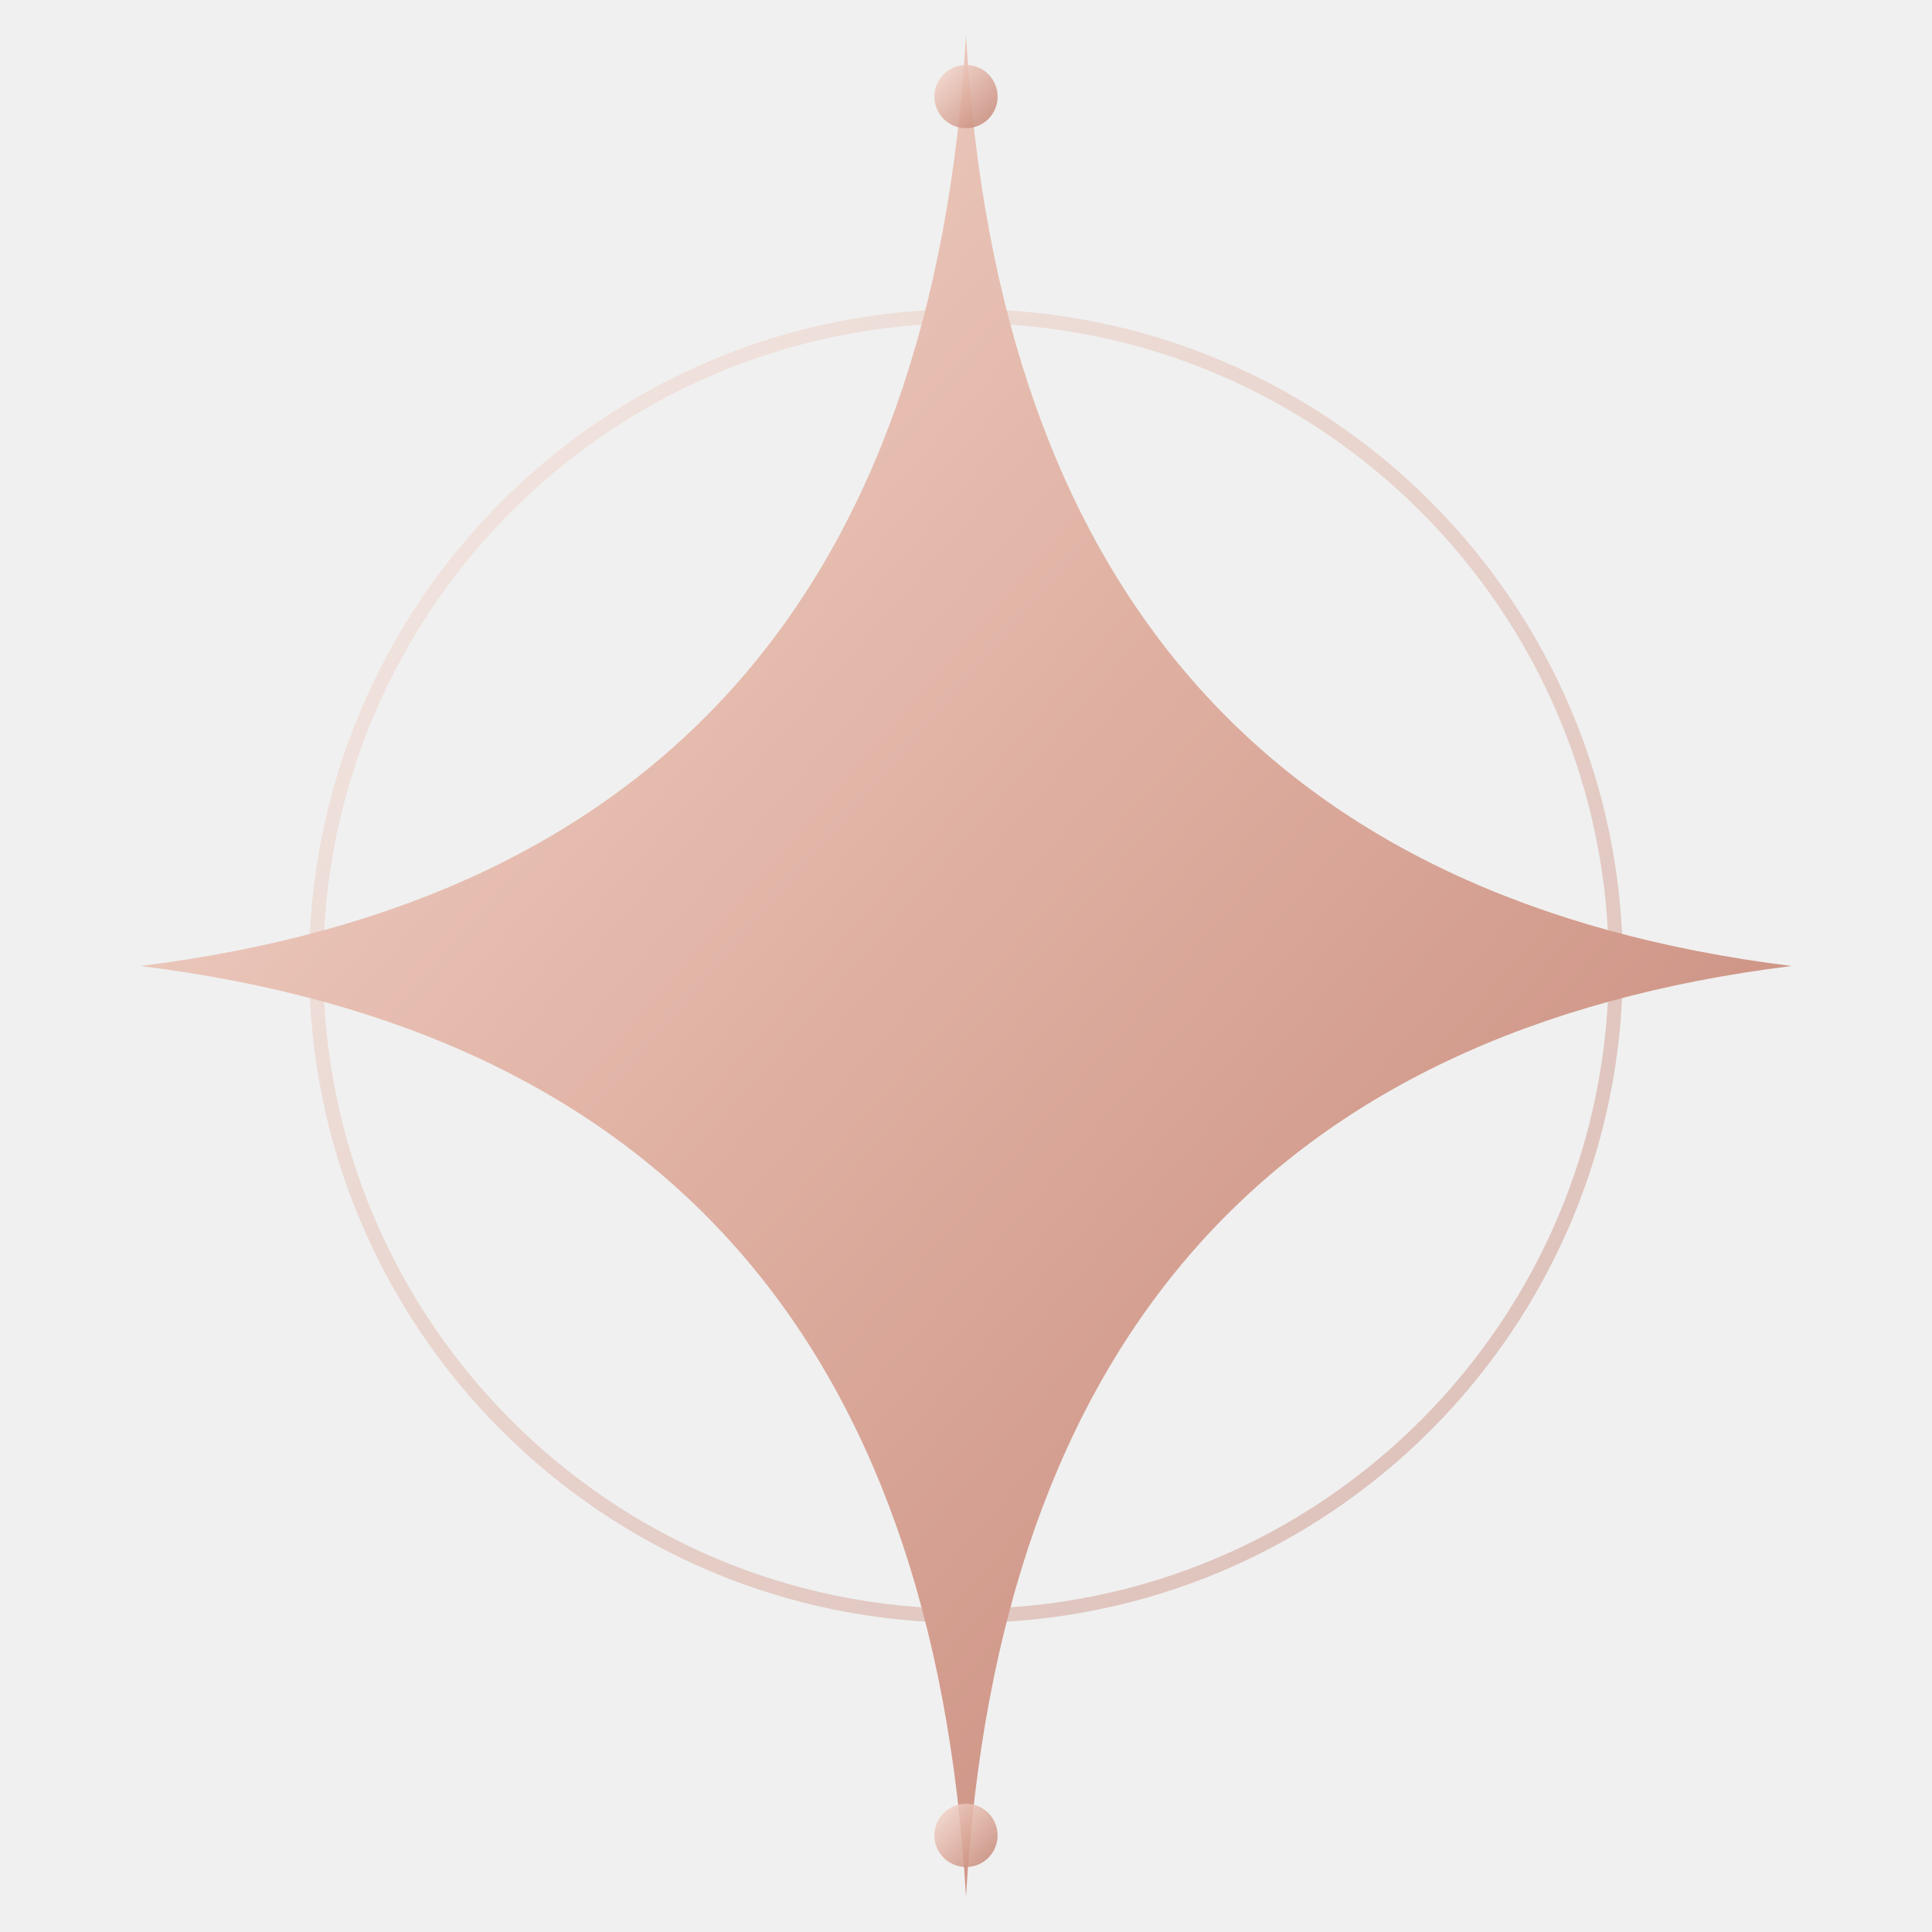
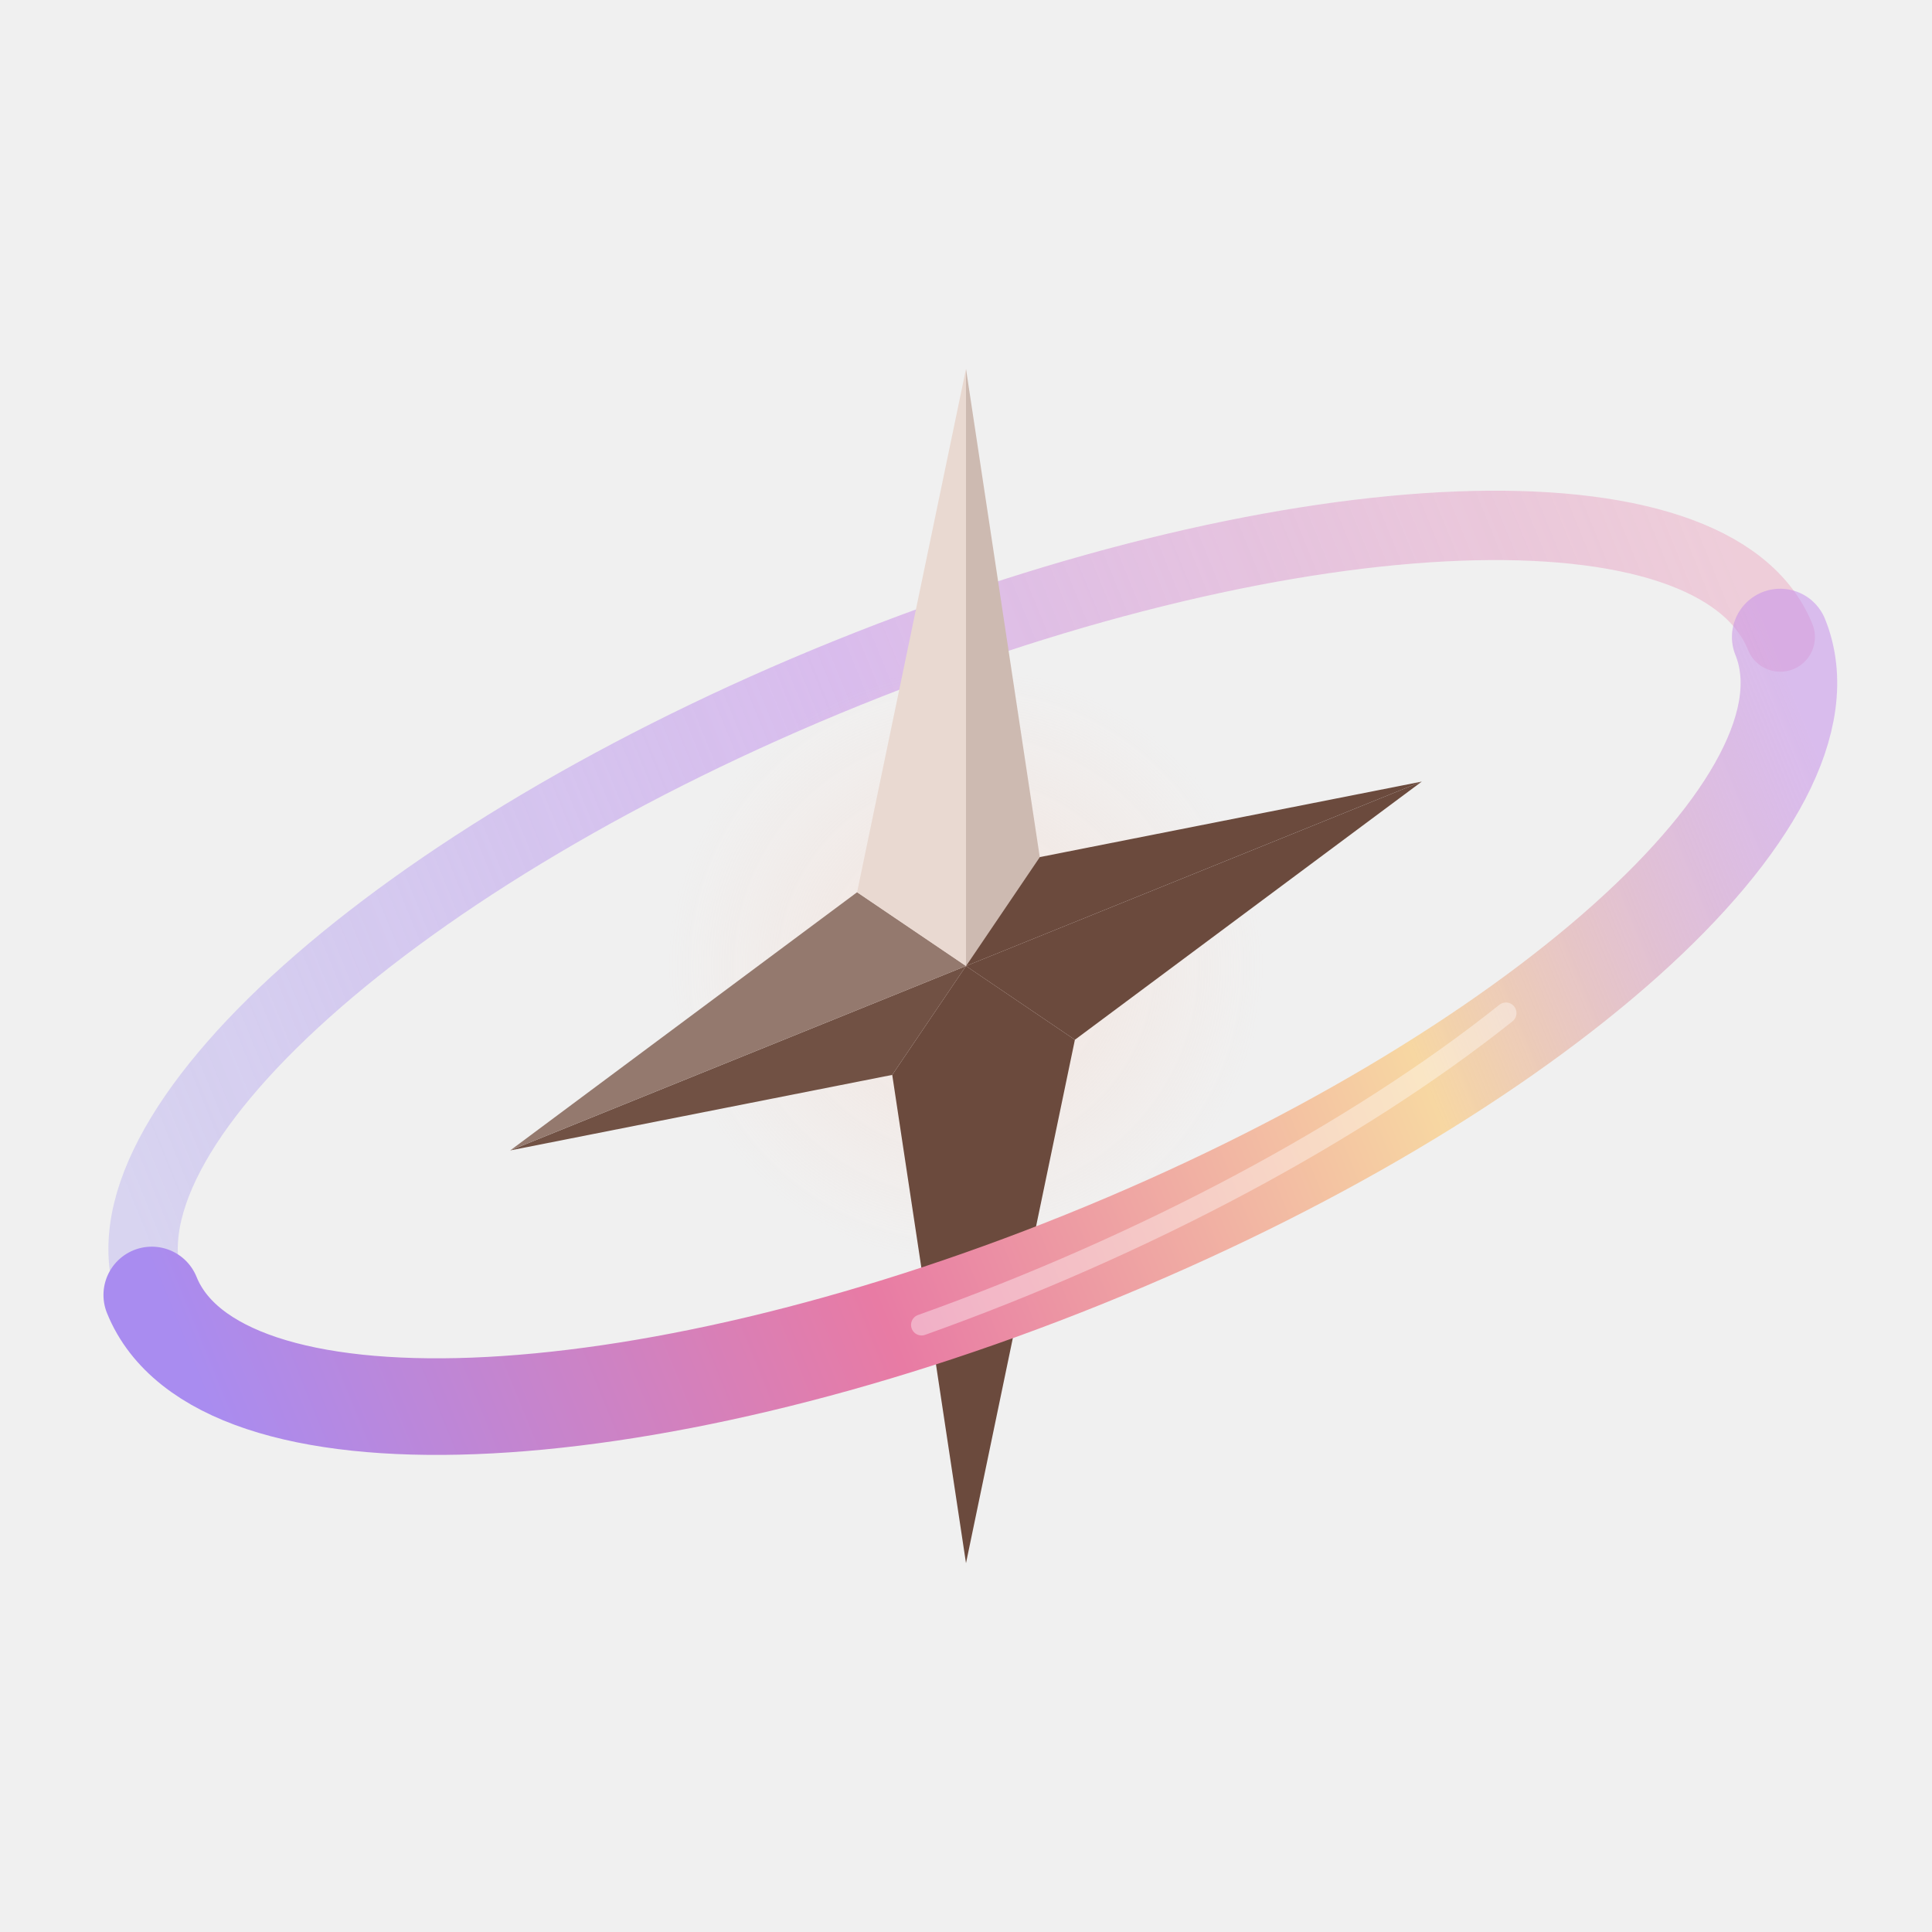
<svg xmlns="http://www.w3.org/2000/svg" viewBox="0 0 220 220" role="img" aria-label="ASTRAEA">
  <defs>
-     <linearGradient id="g" x1="0" y1="0" x2="1" y2="1">
+     <linearGradient id="gback" x1="0" y1="0" x2="1" y2="0">
+       <stop offset="0" stop-color="#8f7ff0" stop-opacity=".25" />
+       <stop offset=".5" stop-color="#c792ea" stop-opacity=".55" />
+       <stop offset="1" stop-color="#e87ba4" stop-opacity=".3" />
+     </linearGradient>
+     <linearGradient id="gfront" x1="0" y1="0" x2="1" y2="0">
+       <stop offset="0" stop-color="#a98cf0" />
+       <stop offset=".38" stop-color="#e87ba4" />
+       <stop offset=".72" stop-color="#f7d7a2" />
+       <stop offset="1" stop-color="#c792ea" stop-opacity=".55" />
+     </linearGradient>
+     <radialGradient id="gglow">
+       <stop offset="0" stop-color="#f7d7c9" stop-opacity=".45" />
+       <stop offset="1" stop-color="#f7d7c9" stop-opacity="0" />
+     </radialGradient>
+     <linearGradient id="gword" x1="0" y1="0" x2="1" y2="1">
      <stop offset="0" stop-color="#f6ddd3" />
-       <stop offset="0.45" stop-color="#e0b2a4" />
+       <stop offset=".5" stop-color="#e0b2a4" />
      <stop offset="1" stop-color="#c17f70" />
    </linearGradient>
  </defs>
  <g transform="translate(110 110)">
-     <circle r="74" fill="none" stroke="url(#g)" stroke-width="1.6" opacity="0.45" />
-     <path d="M0 -106 Q 5.5 -11 94 0 Q 5.5 11 0 106 Q -5.5 11 -94 0 Q -5.5 -11 0 -106 Z" fill="url(#g)" />
-     <circle cx="0" cy="-99" r="3.6" fill="url(#g)" opacity="0.85" />
-     <circle cx="0" cy="99" r="3.6" fill="url(#g)" opacity="0.85" />
+     <g transform="rotate(-22)">
+       <path d="M -100 0 A 100 36 0 0 1 100 0" fill="none" stroke="url(#gback)" stroke-width="7.9" stroke-linecap="round" />
+     </g>
+     <circle r="34" fill="url(#gglow)" />
+     <path d="M0 0 L0.0 -68.0 L8.4 -12.4 Z" fill="#cdbab1" />
+     <path d="M0 0 L8.4 -12.4 L51.9 -21.0 Z" fill="#6b4a3d" />
+     <path d="M0 0 L51.9 -21.0 L12.4 8.4 Z" fill="#6b4a3d" />
+     <path d="M0 0 L12.4 8.4 L0.0 68.0 Z" fill="#6b4a3d" />
+     <path d="M0 0 L0.0 68.0 L-8.4 12.4 Z" fill="#6b4a3d" />
+     <path d="M0 0 L-8.4 12.4 L-51.9 21.0 Z" fill="#715144" />
+     <path d="M0 0 L-51.9 21.0 L-12.4 -8.4 Z" fill="#94796e" />
+     <path d="M0 0 L-12.4 -8.4 L0.0 -68.0 Z" fill="#e9d9d1" />
+     <g transform="rotate(-22)">
+       <path d="M 100 0 A 100 36 0 0 1 -100 0" fill="none" stroke="url(#gfront)" stroke-width="11" stroke-linecap="round" />
+       <path d="M 55 28 A 100 36 0 0 1 -20 36" fill="none" stroke="#fff" stroke-opacity=".38" stroke-width="2.4" stroke-linecap="round" />
+     </g>
  </g>
</svg>
